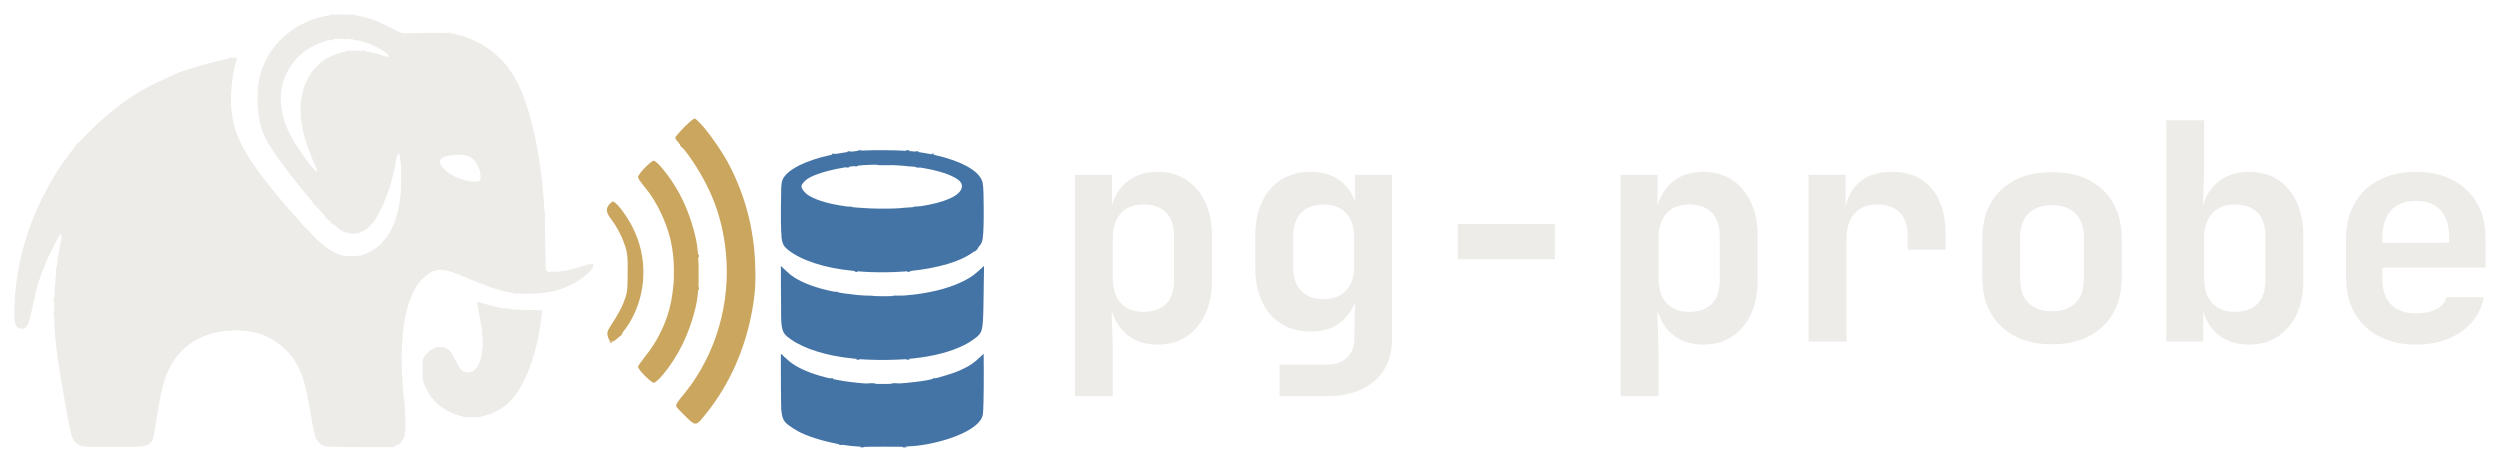
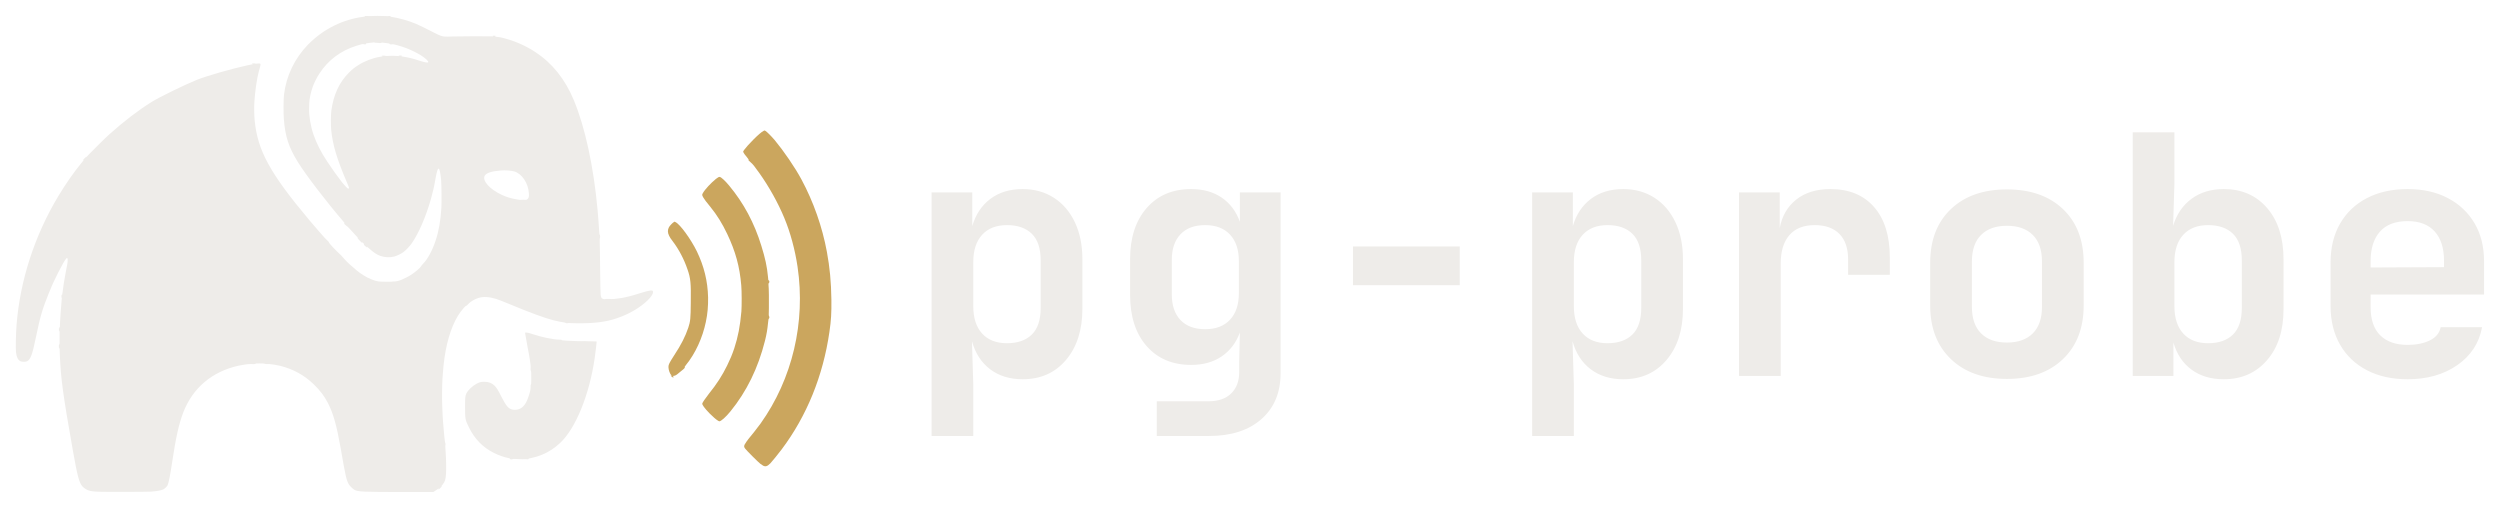
- <svg xmlns="http://www.w3.org/2000/svg" viewBox="621.7 320.2 2082 384.7" role="img" aria-label="pg-probe">
+ <svg xmlns="http://www.w3.org/2000/svg" viewBox="621.7 320.2 1891.7 384.7" role="img" aria-label="pg-probe">
  <path fill="#eeece9" fill-rule="evenodd" d="M697.1 692.3C693.1 692.2 690.3 691.9 688.8 691.3C687.2 690.8 685.2 689.5 684.2 688.4C681.6 685.6 680.3 680.7 676.7 660.3C669.4 619.1 667.7 606.6 667 589.2C666.9 586.9 666.8 584.6 666.8 584C666.8 582.9 666.8 582.9 666.6 583.8C666.4 584.2 666.4 584.2 666.3 583.4C666.1 581.9 666.4 579.9 666.7 581C666.8 581.1 666.8 578.7 666.8 575.6C666.8 572.5 666.8 570 666.8 570.1C666.7 570.2 666.6 570.5 666.6 570.8C666.4 571.2 666.4 571.2 666.3 570.4C666.2 569.4 666.3 567.7 666.5 567.7C666.6 567.7 666.7 567.9 666.8 568.3C666.9 569.5 667 569.4 667 567.8C667 564.4 667.9 551.8 668.4 546.5C668.5 545.8 668.5 545.5 668.4 545.5C668.2 545.5 668.2 545.1 668.2 544.4C668.2 543.3 668.3 543.1 668.6 543.3C668.7 543.5 668.8 543 669 541.7C669.5 537.4 670.4 531.4 671.4 526.4C672.7 519.8 672.9 518.9 672.9 517.2C672.9 516.1 672.9 515.8 672.6 515.6C672.4 515.3 672.3 515.3 671.7 516C670.7 517.1 668.5 520.9 665.6 526.7C662.4 533 660.7 536.8 658.6 542.1C653.8 554.1 652.3 558.9 648.9 575.3C646.2 588.5 644.8 592.2 642.3 593.5C641.3 594.1 638.5 594.1 637.3 593.6C635.3 592.6 634.3 590.7 633.8 586.8C633.5 583.6 633.7 573.1 634.2 566.4C636.8 532.6 647.8 498.5 666 468.3C671.5 459.2 677.8 450.2 683.1 443.8C685.1 441.5 685.7 440.6 684.8 441.4C684.3 441.9 684.3 441.6 684.8 440.9C685.6 439.9 686.6 439 686.9 439.1C687 439.1 688 438.2 689.5 436.5C692.9 433 700.9 425 704.7 421.6C715.4 412 726.4 403.6 736.5 397.3C742.3 393.7 761.7 384.2 770.7 380.6C778.2 377.6 796.6 372.3 809 369.6C811.2 369.2 812.9 368.8 813 368.8C813 368.7 812.9 368.6 812.7 368.6C812.5 368.5 812.4 368.4 812.4 368.3C812.6 368.1 814.6 368.1 814.8 368.3C814.9 368.4 815.5 368.4 816.4 368.3C817.5 368.2 818.1 368.2 818.4 368.3C819.1 368.6 819.1 368.7 817.5 374.4C816.1 379.5 814.7 389.3 814.2 397C813.9 400.6 814 407.3 814.4 411.3C816.6 434.1 826 451.3 855.7 486.7C860.8 492.7 866.6 499.4 867.5 500.3C869.8 502.5 870.7 503.4 870.6 503.6C870.4 504 875.9 509.9 879.7 513.3C880.4 514 881.3 515 881.6 515.4C882.2 516.3 886.4 520.5 887.2 521C887.4 521.1 888.3 522 889.3 522.8C892.2 525.6 896.1 528.3 899.7 530.2C903.9 532.3 907.5 533.4 910.1 533.3C910.7 533.3 912.8 533.4 914.8 533.4C916.8 533.4 918.4 533.4 918.4 533.3C918.5 533.2 919.1 533.2 919.9 533.2C921.5 533.2 923.5 532.7 925.5 531.9C927.6 531 930.9 529.4 932.5 528.3C935.6 526.4 939.8 522.8 940.3 521.7C940.4 521.4 941.1 520.5 941.9 519.7C945.1 516.6 949 509.5 951.3 502.3C953.7 495.2 955.1 487.3 955.7 477.2C955.9 473.4 955.8 460 955.5 456.7C955 451 954.3 447.8 953.6 447.8C952.9 447.8 952.3 449.7 951.3 455C950.2 461.5 949.3 465.3 947.8 470.7C943.9 484.4 938.5 496.8 933.2 504.4C931.6 506.7 928.8 509.6 926.9 511C925 512.4 922.1 513.7 920.1 514.3C916.6 515.2 912.8 515 909.4 513.8C906.7 512.8 904.6 511.4 901 508.2C900 507.3 899.2 506.7 899.2 506.8C899.2 506.8 899.3 507 899.4 507.2C900 507.8 899.5 507.6 898.6 506.9C897.2 505.7 896.9 505.4 897.1 505.1C897.3 504.9 897.1 504.7 896.5 504.1C895.8 503.5 895.7 503.3 895.7 503.6C895.8 503.8 895.8 504 895.7 504C895.6 504 893.5 502 892.8 501.1C892.1 500.2 892 500 892.5 500.1C892.6 500.2 892.1 499.5 891.2 498.7C890.4 497.8 888.7 495.9 887.3 494.4C886 493 884.9 491.8 884.8 491.8C884.6 491.7 883.2 490.6 882.5 489.9C882 489.4 881.9 488.9 882.5 489.1C882.6 489.2 882.2 488.6 881.6 487.9C868.9 473.2 853.3 452.8 847.2 443C840.2 431.7 837.5 423.6 836.5 410.4C836.1 406 836.2 394.9 836.6 391.8C838.3 377.6 844.6 364.5 854.7 354C858.6 350.1 862.1 347.2 866.5 344.2C873.6 339.6 880.5 336.5 888.3 334.5C890.8 333.8 896.4 332.8 897.4 332.8C897.8 332.8 897.8 332.8 897.7 332.6C897.5 332.4 897.6 332.4 898.3 332.3C898.7 332.3 899.5 332.3 899.9 332.3C900.4 332.4 902.2 332.4 904.1 332.3C906.4 332.2 908.4 332.2 910.8 332.3C912.7 332.4 914.6 332.4 915.1 332.4C915.6 332.3 916.3 332.3 916.8 332.3C917.5 332.4 917.6 332.5 917.2 332.6C916.8 332.8 916.8 332.8 917.6 332.9C923.4 333.8 930.4 335.7 936.4 338.2C939.1 339.4 943.8 341.6 950.3 345C954.3 347.1 956.4 347.8 958.4 347.9C959.1 348 961.9 347.9 964.6 347.8C969.5 347.6 991 347.6 993.7 347.7C994.9 347.8 995 347.8 994.7 347.6C994.2 347.3 994.4 347.2 995.6 347.2C996.6 347.2 997.1 347.4 996.6 347.6C996.1 347.8 996.3 348 997 348C998.1 348 1001.5 348.6 1003.8 349.3C1012 351.5 1020 355.1 1026.8 359.6C1039.6 368 1049.3 380.1 1055.9 396C1064.4 416.4 1070.9 446.2 1073.9 479.3C1074.4 484.7 1074.9 492.1 1075.1 495.4C1075.2 497.3 1075.3 497.8 1075.4 497.7C1075.9 497.6 1075.9 500.2 1075.5 500.9C1075.5 501 1075.5 502.3 1075.5 503.6C1075.6 505 1075.7 514.1 1075.8 524C1075.9 535.1 1076.1 542.4 1076.2 543.2C1076.3 544 1076.5 544.9 1076.7 545.3C1077 546 1077.2 546.1 1078.1 546.4C1078.9 546.7 1079.1 546.7 1079.6 546.5C1080.1 546.4 1080.9 546.3 1082.4 546.4C1086 546.6 1086.3 546.5 1092 545.7C1095.5 545.1 1100.8 543.8 1105.5 542.2C1109.9 540.8 1112.5 540.2 1114 540C1115.2 540 1115.3 540 1115.6 540.3C1117 542.5 1112.2 548.1 1104.4 553.3C1099.4 556.6 1094.2 559.1 1088.2 561.1C1080.1 563.9 1070.5 565 1057.8 564.8C1051.5 564.6 1051.8 564.6 1050.9 564.8C1050.3 564.8 1050 564.8 1049.6 564.5C1049.2 564.3 1048.8 564.2 1048.7 564.2C1048 564.2 1043.6 563.3 1040.7 562.6C1033.7 560.8 1023 556.9 1007.2 550.3C1001.3 547.9 999.3 547.1 997.2 546.4C991.9 544.8 987.7 544.5 983.9 545.6C981.3 546.3 977.8 548.4 976.6 549.7C975.9 550.6 974.4 551.9 974.2 551.7C974 551.6 971.7 554.2 970.4 555.9C964.5 563.8 960.2 576 958 591.1C957.5 594.8 956.9 600.4 956.8 602.9C956.7 603.7 956.6 605.5 956.5 606.9C956.2 611.3 956.1 621.5 956.3 626.7C956.6 634.9 956.7 635.3 956.9 639C957.5 647 958.3 655 958.6 655.4C958.8 655.7 958.8 656 958.8 656.6C958.6 657.6 958.6 657.9 958.9 662.1C959.3 667.1 959.4 675.5 959.2 678.6C958.9 683.2 958.4 684.7 956.6 686.9C955.9 687.7 955.7 688 955.9 688.1C956.1 688.3 955.3 689.2 954.1 690.2C953.4 690.7 953.1 690.7 953.6 690.2C954.2 689.5 953.7 689.7 951.7 691.1L949.6 692.5L927.8 692.5C895.9 692.5 892.5 692.3 889.8 690.8C888.6 690.1 886.3 687.8 885.6 686.6C883.8 683.4 883.2 680.8 879.6 660C876.5 642.3 873.9 633 869.8 625.1C866.9 619.6 864.1 615.9 859.1 611C851.8 604 843.8 599.6 833.7 597C831.2 596.4 826.8 595.7 825.8 595.7C823.4 595.8 822.5 595.7 821.8 595.4C821.2 595.2 820.4 595.2 818.1 595.2C815.5 595.2 815.2 595.2 815 595.5C814.9 595.7 814 595.8 810.7 595.7C809.5 595.6 805.1 596.3 802.2 596.9C782.1 601.4 767.6 613.7 760.4 632.2C757 641.1 754.7 651.6 751.9 670.3C750.6 679.2 749.3 685.8 748.5 687.4C747.9 688.5 746.4 689.9 745.3 690.5C743.5 691.3 740.9 691.8 736.1 692.2C733 692.4 702.4 692.5 697.1 692.3ZM1007.7 667.6L1007.2 667.4L1007.6 667.2C1007.9 667.1 1007.7 667 1006.4 666.8C1002.9 666.1 999 664.7 995.4 662.9C987.1 658.8 980.8 652.3 976.6 643.7C973.7 638 973.6 637.1 973.6 628.2C973.6 620.9 973.7 619.9 974.6 617.9C975.9 615.3 979.2 612.2 982.6 610.4C984.8 609.3 985.8 609.1 988.2 609.1C991.5 609.1 993.8 610 995.9 612C997.4 613.5 998.7 615.5 1001 620.2C1004.9 627.8 1006.6 629.7 1009.9 630.2C1012.7 630.6 1015.5 629.8 1017.4 627.9C1019.2 626.2 1020.5 623.8 1021.8 619.7C1022.9 616.5 1023.2 614.8 1023.2 612.9C1023.2 611.7 1023.2 611.3 1023.4 611.2C1023.6 611.1 1023.7 610.5 1023.7 607.2C1023.8 602.7 1023.6 600.7 1023.3 600.5C1023.2 600.4 1023.1 600 1023.2 599C1023.3 598.1 1023.2 596.9 1023.1 595.8C1022.9 594.9 1022.8 593.5 1022.7 592.8C1022.4 590.8 1021.8 587.1 1020.9 582.8C1020.1 578.4 1019 572.4 1019 572.1C1019 571.9 1019.2 571.8 1019.8 571.8C1020.7 571.8 1021.8 572.1 1024.6 573C1031.4 575.3 1040.6 577.2 1044.8 577.2C1046.1 577.2 1046.7 577.3 1046.7 577.4C1046.7 577.7 1047.4 577.8 1050.7 578C1053.9 578.2 1062.3 578.5 1063.8 578.3C1064.5 578.3 1065.6 578.3 1066.3 578.4C1067 578.4 1068.8 578.5 1070.4 578.5C1072.5 578.5 1073.2 578.6 1073.2 578.7C1073.2 579.2 1072 589.4 1071.7 591.1C1067.7 618.9 1057.3 644.4 1045.5 655.4C1043.2 657.5 1041.8 658.6 1039.2 660.4C1034.7 663.4 1029.3 665.6 1024 666.7C1021.7 667.2 1021.6 667.2 1021.7 667.3C1021.9 667.6 1021.2 667.9 1020.4 667.7C1020.1 667.7 1018.5 667.6 1016.9 667.7C1015.4 667.7 1013.2 667.6 1012 667.5C1010.3 667.4 1009.9 667.4 1009.6 667.6C1009.2 667.9 1008.2 667.9 1007.7 667.6ZM1016.5 471.4C1017.1 471.3 1018 471.3 1018.7 471.4C1020 471.5 1020.5 471.3 1021.2 470.5C1021.8 469.8 1022.1 468.6 1021.9 466.6C1021.5 458.8 1016.6 451.6 1010.8 449.9C1008.5 449.3 1004 448.9 1000.8 449.2C993.9 449.7 989.8 451 988.5 453.1C986.4 456.8 992.1 463.3 1001.3 467.6C1004.6 469.2 1008.5 470.4 1012.9 471.1C1015 471.5 1015.2 471.5 1016.5 471.4ZM885.7 462.6C885.9 462.2 885.7 461.7 884.1 458C876.6 440.4 873.5 430.1 872.3 418.5C872 415.2 872 406.9 872.4 404.1C874 392 878.4 382.4 885.8 375.1C888.5 372.4 889.7 371.5 892.8 369.5C897.2 366.6 903.9 364 909.2 363.2C909.9 363.1 910.6 362.9 910.8 362.9L911.2 362.8L910.9 362.6C910.6 362.6 910.5 362.5 910.5 362.4C910.7 362.2 913.4 362.3 913.5 362.5C913.5 362.5 914.5 362.5 915.8 362.5C917.7 362.3 919.7 362.4 922.7 362.6C923.3 362.6 923.7 362.6 923.5 362.6C923.1 362.4 923.6 362.2 924.6 362.2C925.7 362.2 926.1 362.4 925.6 362.6C925.3 362.8 925.4 362.8 925.8 362.9C930.8 363.7 933.9 364.4 938.7 366C943.4 367.5 945.2 367.8 945.7 367.3C946.2 366.6 943.7 364.3 940.1 362C937.3 360.3 933.4 358.3 929.6 356.8C925.2 355.1 919.1 353.4 918.5 353.7C917.9 354 916.2 353.7 916.4 353.3C916.5 353.1 916.2 353.1 914 352.8C911.8 352.5 909.8 352.3 910.3 352.5C911.2 352.8 908.2 352.9 905.9 352.7C904.3 352.6 904.9 352.3 907.2 352.3L909.2 352.3L907.7 352.2C905.9 352.1 903 352.4 900.2 352.8C898.7 353 898.4 353.1 898.6 353.3C899.2 353.7 897.6 354 896.8 353.6C896.3 353.4 894.5 353.8 891.2 354.9C879.5 358.6 870 365.7 863.5 375.7C861.7 378.3 859.5 382.7 858.4 385.7C856.9 389.9 855.8 395 855.7 398.4C855.7 399.4 855.6 401.1 855.6 402.2C855.4 407.7 856.7 415.6 858.9 422C861.3 428.8 864.4 435.1 869.4 442.6C872.6 447.5 877.7 454.6 880.7 458.4C882.4 460.5 884.8 463 885.2 463C885.4 463 885.6 462.8 885.7 462.6Z" />
  <path fill="#cba65e" d="M1199.2 672.6C1198.8 672.4 1197.8 671.7 1197.1 671.2C1195.4 669.9 1186.5 661 1185.5 659.6C1184.6 658.4 1184.6 657.8 1185.2 656.5C1185.7 655.6 1187.4 653.1 1188 652.4C1189.4 650.9 1194.7 644.1 1197.2 640.7C1221.3 606.9 1231.4 564 1225.2 522.1C1223.3 509.3 1219.8 496.2 1215.2 485.2C1210.5 473.8 1203.5 461.3 1196.3 451.2C1193.3 446.9 1191 444 1189.9 443.2C1188.4 442 1187.9 441.4 1188.1 441.1C1188.3 440.9 1188 440.6 1187 439.3C1185.5 437.6 1184.2 435.8 1184.1 435.1C1184 434.8 1184.1 434.5 1184.8 433.6C1186.4 431.5 1188.5 429.1 1191.9 425.7C1195.3 422.3 1198.1 419.9 1199.4 419.3L1200.2 418.9L1201 419.3C1201.9 419.8 1205.5 423.4 1207.8 426.1C1214.7 434.4 1223.2 446.8 1228.1 455.9C1237.2 472.8 1243.9 491.8 1247.4 510.8C1249.6 522.8 1250.6 533.3 1250.8 547.1C1250.9 557.1 1250.6 562.6 1249.3 571.4C1244.5 604.6 1232.2 634.9 1213.2 660.2C1210.1 664.3 1206.1 669.2 1204.6 670.8C1202.4 673 1201.1 673.5 1199.2 672.6ZM1164.8 638.4C1163.1 637.3 1161.6 635.9 1158.8 633.2C1154.8 629.1 1152.9 626.5 1153.1 625.5C1153.3 624.7 1155.3 621.8 1158 618.3C1164.2 610.6 1168.1 604.5 1171.9 596.8C1174.2 592.1 1175.6 588.8 1177.3 583.8C1180.2 574.9 1181.7 567.2 1182.7 555.8C1183 552 1183 540.4 1182.6 536.2C1181.4 521.9 1178.3 510.6 1172 497.3C1168.2 489.3 1164.3 483 1159.2 476.7C1156.1 473 1154.8 471.2 1153.9 469.7C1152.9 467.9 1152.8 467.6 1153.5 466.4C1155.1 463.5 1159.7 458.6 1163.4 455.6C1164.9 454.4 1165.8 453.9 1166.4 454.1C1167.5 454.3 1170.6 457.2 1173.4 460.6C1184.4 473.8 1192.5 488.9 1197.8 506.2C1200.7 515.5 1202.1 521.9 1202.8 529.5C1203 532 1203.1 532.6 1203.3 532.4C1203.4 532.1 1203.5 532.1 1203.6 532.5C1204 533 1203.9 534 1203.5 534.4C1203.2 534.6 1203.1 534.8 1203.2 535.6C1203.5 537.8 1203.6 548.1 1203.5 553.4C1203.3 558.3 1203.4 559.1 1203.6 559.4C1204 559.9 1203.9 560.9 1203.5 561.3C1203.2 561.6 1203.1 562.1 1202.9 564.2C1202.4 569.4 1201.8 573.1 1200.5 578.2C1195.3 598.8 1186.7 616.4 1174.4 631.5C1170.9 635.8 1167.3 639 1166 639C1165.8 639 1165.3 638.7 1164.8 638.4ZM1130.3 605.5C1130.1 605.4 1129.7 605 1129.5 604.8L1129.1 604.3L1129.7 604.4L1130.2 604.5L1129.7 604.1C1128.6 603.2 1127.5 600 1127.5 597.9C1127.5 596 1128.1 594.9 1132 588.8C1137.1 581.1 1140.3 574.7 1142.5 568.2C1144.1 563.5 1144.3 561 1144.4 549.4C1144.6 534.4 1144.3 530.8 1141.9 524C1139.3 516.3 1135.3 508.8 1130.9 503C1129 500.5 1128.7 500 1128 498.6C1126.8 496.2 1126.8 494.1 1127.9 492.1C1128.5 491 1130.6 488.8 1131.5 488.3L1132.2 487.9L1132.9 488.3C1136.3 489.9 1144.5 501.2 1149 510.4C1154.4 521.6 1157.2 532.8 1157.5 545.2C1157.6 552 1157.1 557.6 1155.8 563.8C1153.3 575.8 1147.9 587.7 1140.6 596.6C1139.8 597.6 1139.7 597.9 1139.8 598.1C1140 598.3 1140 598.4 1139.7 598.7C1139.3 599.2 1138.4 600 1137.7 600.5C1137.4 600.7 1136.4 601.5 1135.5 602.3C1133.7 603.9 1132.7 604.5 1131.5 604.6L1130.7 604.7L1131.1 605C1131.9 605.7 1131.2 606.2 1130.3 605.5Z" />
-   <path fill="#4474a6" fill-rule="evenodd" d="M1338.9 692.8C1338.8 692.7 1338.5 692.6 1338.2 692.6C1337.8 692.4 1337.8 692.4 1338.5 692.3C1339 692.3 1338.6 692.2 1337 692.1C1332.1 691.8 1327.9 691.4 1324.6 690.8C1323.4 690.6 1322.7 690.6 1322.5 690.7C1321.9 691 1320.3 690.7 1320.4 690.3C1320.5 690.1 1319.3 689.8 1316.9 689.4C1304.7 686.9 1293.4 683.2 1286.2 679.3C1283.9 678.1 1279.8 675.4 1277.9 673.9C1274.1 670.9 1273 668.3 1272.3 661C1272.1 659.1 1271.9 618.1 1272 615.7L1272.1 614.8L1275.1 617.6C1276.7 619.1 1278.7 620.8 1279.4 621.4C1285.2 626 1293.6 629.9 1304 633C1307.7 634.1 1313.2 635.5 1313.4 635.3C1313.6 635.1 1315.6 635.1 1315.7 635.3C1315.8 635.4 1315.7 635.5 1315.6 635.6C1315.4 635.7 1315.4 635.8 1315.4 635.9C1315.6 636 1320.1 636.8 1323.5 637.4C1330.4 638.6 1343.7 639.9 1344.5 639.5C1344.9 639.3 1350.2 639.3 1350.8 639.5C1351.2 639.6 1351.1 639.6 1350.5 639.7C1350.2 639.7 1349.8 639.7 1349.8 639.8C1349.8 640 1363.1 640 1364.5 639.8L1365.4 639.7L1364.6 639.7C1364 639.7 1363.8 639.6 1364.1 639.5C1364.5 639.3 1369.3 639.3 1369.9 639.5C1370.8 639.7 1381.5 638.7 1388.5 637.7C1391.4 637.3 1396.5 636.4 1398.1 635.9C1398.7 635.8 1398.8 635.7 1398.6 635.6C1398 635.3 1398.6 635.1 1399.8 635.2C1401.2 635.2 1402.5 634.9 1409.1 632.9C1415.8 630.9 1420 629.3 1424.2 627.2C1429.5 624.7 1432.8 622.4 1437.8 617.7L1440.9 614.8L1441 629.7C1441 649.9 1440.7 663.7 1440.1 666.1C1437.8 675.7 1419.3 685.3 1394 690.1C1388 691.2 1383.7 691.7 1378.5 691.9C1375.8 692.1 1374.3 692.3 1376 692.3C1376.6 692.3 1377 692.4 1377 692.5C1377 692.7 1375.3 692.9 1374.2 692.8C1372.9 692.6 1372.8 692.4 1373.9 692.3C1374.5 692.3 1367.3 692.2 1358 692.2C1348.7 692.2 1341.1 692.3 1341.2 692.4C1341.3 692.4 1341.4 692.5 1341.3 692.6C1341.1 692.7 1339.2 692.9 1338.9 692.8ZM1347.1 619.8C1345.3 619.8 1342.5 619.6 1340.8 619.5C1338.1 619.3 1337.7 619.3 1337.2 619.6C1336.7 619.9 1335.5 619.9 1334.9 619.6L1334.4 619.4L1335.2 619.3L1335.9 619.2L1335.3 619.1C1335 619.1 1333.2 618.9 1331.3 618.7C1310.1 616.5 1291.9 610.8 1280.6 603C1275.1 599.2 1273.7 597.3 1272.8 592.1C1272.2 588.1 1272.1 586 1272.1 563.4L1272 541.6L1273 542.6C1273.6 543.1 1275.1 544.5 1276.3 545.7C1277.5 546.8 1279.3 548.4 1280.4 549.3C1287.5 554.6 1297.9 558.9 1310.8 561.9C1315.6 563 1316.6 563.2 1318.2 563.2C1319.4 563.2 1319.7 563.3 1319.7 563.5C1319.8 563.8 1320.4 563.9 1325.7 564.7C1333.1 565.7 1340 566.4 1344.9 566.4C1347.3 566.4 1348.6 566.5 1348.6 566.6C1348.8 566.8 1358.9 567 1362.9 566.8C1364.6 566.8 1365.7 566.7 1365.3 566.7C1364.8 566.6 1364.8 566.6 1365.1 566.5C1365.4 566.4 1367.5 566.3 1370.1 566.4C1373.3 566.4 1375.3 566.3 1377.1 566.1C1378.5 565.9 1380.3 565.7 1381.2 565.7C1383.4 565.5 1386.4 565.1 1390 564.5C1406.2 561.9 1419.6 557.4 1429.3 551.4C1432.1 549.7 1435 547.4 1439.5 543.2L1441.2 541.6L1441.2 543.3C1441.2 545.1 1440.9 561.1 1440.7 575.6C1440.3 595.6 1439.8 597.5 1433.5 602.1C1430.1 604.6 1427.9 606 1424.4 607.7C1413.5 613.2 1398.6 617 1382.2 618.7C1380.2 618.9 1378.5 619.1 1378.3 619.1C1378.2 619.2 1378.4 619.3 1378.8 619.3L1379.6 619.4L1379.1 619.6C1378.5 619.9 1377.4 619.9 1376.7 619.6C1376.2 619.3 1375.8 619.3 1373 619.5C1365 620 1354.6 620.1 1347.1 619.8ZM1346.8 546.8C1343.4 546.7 1338.9 546.4 1336.8 546.2C1336 546.1 1335.7 546.2 1335.7 546.3C1336 546.8 1334.6 547 1333.8 546.6C1333.2 546.4 1333.4 546.2 1334.1 546.1C1335 546.1 1334.5 546 1331.7 545.7C1308.2 543.4 1288.8 537 1277.9 528.2C1273.3 524.4 1272.6 522.2 1272.2 511.8C1271.9 506 1272.1 480.1 1272.3 476.3C1272.7 470.6 1273.5 468.6 1276.4 465.5C1279.2 462.6 1282.5 460.4 1287.6 457.8C1294.8 454.3 1302.8 451.6 1314.2 449.1C1315.2 448.9 1315.2 448.9 1314.8 448.7C1314.5 448.5 1314.4 448.4 1314.4 448.3C1314.6 448.1 1316.6 448.1 1316.8 448.3C1316.9 448.5 1318.2 448.3 1321.4 447.8C1323.9 447.4 1326.4 447 1326.9 446.9C1327.7 446.8 1327.8 446.8 1327.6 446.6C1327.5 446.5 1327.4 446.3 1327.4 446.3C1327.6 446.1 1329.6 446.2 1329.8 446.3C1329.9 446.5 1330.4 446.5 1331.4 446.4C1332.3 446.3 1333.8 446.1 1334.9 446C1336.8 445.8 1337.6 445.7 1336.7 445.7C1336.4 445.7 1336.1 445.6 1336 445.5C1335.8 445.4 1336 445.3 1336.6 445.3C1338 445.3 1339.2 445.4 1339.3 445.5C1339.4 445.6 1340.7 445.6 1342.7 445.5C1349.3 445.1 1368.4 445.2 1375.9 445.8C1377.1 445.8 1377.2 445.8 1376.2 445.6C1375.8 445.4 1375.8 445.4 1376.6 445.3C1377.7 445.2 1379.3 445.3 1379.3 445.5C1379.3 445.6 1379 445.7 1378.6 445.8C1378.1 445.9 1378.5 446 1381.1 446.2C1383.3 446.4 1384.3 446.5 1384.4 446.3C1384.6 446.1 1386.6 446.1 1386.7 446.3C1386.8 446.4 1386.7 446.6 1386.6 446.6C1386.2 446.8 1386.2 446.8 1390.1 447.4C1391.6 447.7 1394 448.1 1395.4 448.3C1397.7 448.8 1398.6 448.9 1397.7 448.6C1397.5 448.5 1397.4 448.4 1397.4 448.3C1397.6 448.1 1399.6 448.1 1399.7 448.3C1399.9 448.5 1399.3 448.8 1398.7 448.8C1398.5 448.9 1399.4 449.1 1400.7 449.4C1421.5 454.2 1435.3 461.5 1439.2 469.9C1440.5 472.7 1440.8 476.4 1440.9 490.8C1441.1 503.5 1440.8 513.5 1440.1 518.9C1439.7 521.7 1438.9 523.5 1436.6 526C1436.2 526.6 1435.9 527.1 1435.9 527.2C1436 527.4 1435.2 528.4 1434.1 529.2C1433.7 529.5 1433.4 529.7 1433.4 529.5C1433.3 529.4 1432.7 529.8 1431.8 530.4C1421.5 538 1403.4 543.4 1379.8 545.9C1378.1 546.1 1377.8 546.1 1378.6 546.1C1379.7 546.2 1380.1 546.4 1379.5 546.7C1378.9 547 1377.2 546.7 1377.4 546.3C1377.5 546.1 1377.3 546.1 1373.2 546.4C1365.4 547 1354.8 547.1 1346.8 546.8ZM1367.1 493.8C1370.2 493.6 1372.7 493.5 1372.8 493.4C1372.9 493.4 1373.9 493.3 1375.1 493.2C1376.3 493.2 1378.3 493 1379.6 492.9C1381 492.8 1382.1 492.7 1382.3 492.7C1382.4 492.7 1382.5 492.6 1382.5 492.5C1382.4 492.3 1382.9 492.2 1384.3 492.2C1385.4 492.2 1387.3 492 1388.6 491.9C1409.1 488.7 1421.4 483.1 1422.7 476.3C1423.3 472.8 1421.1 470.1 1415.1 467.2C1409 464.2 1401.3 462 1390.9 460.2C1388.5 459.7 1387.7 459.7 1386.7 459.8C1385.4 459.9 1384.4 459.7 1384.6 459.4C1384.7 459.2 1381.4 458.8 1379.6 458.8C1378.9 458.8 1378.2 458.8 1377.9 458.7C1377.4 458.5 1373.1 458.2 1367.1 457.8C1365.4 457.7 1362.7 457.7 1361 457.8C1357.4 457.9 1350.4 457.7 1352.5 457.5C1353.2 457.4 1351.5 457.4 1348.7 457.4C1345.9 457.5 1342.4 457.6 1340.9 457.7C1339.4 457.9 1337.7 458 1337 458.1C1336.3 458.2 1335.7 458.3 1335.8 458.3C1336 458.7 1334.4 459 1333.8 458.7C1333.6 458.5 1332.9 458.5 1331.4 458.7C1328.9 459.1 1328.6 459.1 1328.7 459.3C1329 459.8 1327.5 460 1326.8 459.6C1326.4 459.5 1325.9 459.5 1324.2 459.8C1310.5 462.2 1299.5 465.6 1294.3 469.1C1292.6 470.2 1290.2 472.6 1289.6 473.9C1289.1 474.8 1289.1 475.6 1289.4 476.6C1290 478.3 1292.2 480.9 1294.3 482.4C1299.7 486.1 1309.2 489.3 1321.4 491.3C1325.7 492 1328.3 492.4 1329.2 492.3C1330.7 492.3 1331.5 492.3 1331.4 492.5C1331.3 492.7 1331.8 492.8 1334.6 493C1336 493.1 1338.5 493.3 1340.3 493.4C1347.9 494 1358.3 494.1 1367.1 493.8Z" />
-   <path fill="#eeece9" d="M1516.91 650.09V465.79H1547.71V491.29Q1551.49 478.16 1561.34 470.72Q1571.19 463.27 1585.83 463.27Q1599.21 463.27 1609.44 469.83Q1619.66 476.4 1625.34 488.39Q1631.02 500.38 1631.02 516.29V553.9Q1631.02 577.89 1618.65 592.53Q1606.28 607.17 1585.83 607.17Q1571.19 607.17 1561.21 599.6Q1551.24 592.03 1547.46 578.39L1548.46 611.21V650.09ZM1573.96 579.91Q1586.08 579.91 1592.77 573.34Q1599.46 566.78 1599.46 553.15V517.3Q1599.46 503.66 1592.77 497.1Q1586.08 490.54 1573.96 490.54Q1561.85 490.54 1555.16 497.86Q1548.46 505.18 1548.46 518.56V551.88Q1548.46 565.27 1555.16 572.59Q1561.85 579.91 1573.96 579.91ZM1687.32 650.09V623.84H1726.45Q1737.56 623.84 1743.62 617.9Q1749.68 611.97 1749.68 601.87V593.54L1750.19 571.83Q1745.89 583.44 1736.43 589.88Q1726.96 596.32 1713.33 596.32Q1692.12 596.32 1679.62 582.05Q1667.12 567.79 1667.12 543.3V516.29Q1667.12 492.05 1679.62 477.66Q1692.12 463.27 1713.33 463.27Q1726.96 463.27 1736.43 469.71Q1745.89 476.14 1750.19 488.01V465.79H1780.99V602.63Q1780.99 624.6 1766.47 637.34Q1751.95 650.09 1726.96 650.09ZM1723.93 569.3Q1736.05 569.3 1742.74 562.11Q1749.43 554.91 1749.43 542.04V517.8Q1749.43 504.93 1742.74 497.73Q1736.05 490.54 1723.93 490.54Q1711.81 490.54 1705.25 497.48Q1698.68 504.42 1698.68 516.79V543.05Q1698.68 555.42 1705.25 562.36Q1711.81 569.3 1723.93 569.3ZM1835.77 535.98V506.69H1916.56V535.98ZM1971.35 650.09V465.79H2002.15V491.29Q2005.93 478.16 2015.78 470.72Q2025.63 463.27 2040.27 463.27Q2053.65 463.27 2063.88 469.83Q2074.1 476.4 2079.78 488.39Q2085.46 500.38 2085.46 516.29V553.9Q2085.46 577.89 2073.09 592.53Q2060.72 607.17 2040.27 607.17Q2025.63 607.17 2015.65 599.6Q2005.68 592.03 2001.9 578.39L2002.9 611.21V650.09ZM2028.4 579.91Q2040.52 579.91 2047.21 573.34Q2053.9 566.78 2053.9 553.15V517.3Q2053.9 503.66 2047.21 497.1Q2040.52 490.54 2028.4 490.54Q2016.29 490.54 2009.6 497.86Q2002.9 505.18 2002.9 518.56V551.88Q2002.9 565.27 2009.6 572.59Q2016.29 579.91 2028.4 579.91ZM2127.88 604.65V465.79H2158.68V492.81Q2161.2 479.17 2171.17 471.22Q2181.15 463.27 2197.05 463.27Q2218.26 463.27 2230.12 476.9Q2241.99 490.54 2241.99 515.02V528.15H2210.43V516.54Q2210.43 503.92 2203.87 497.23Q2197.3 490.54 2185.19 490.54Q2172.56 490.54 2166 498.11Q2159.43 505.68 2159.43 519.57V604.65ZM2330.61 606.92Q2303.85 606.92 2288.19 591.9Q2272.54 576.88 2272.54 551.38V519.06Q2272.54 493.31 2288.19 478.42Q2303.85 463.52 2330.61 463.52Q2357.37 463.52 2373.02 478.42Q2388.67 493.31 2388.67 519.06V551.38Q2388.67 576.88 2373.02 591.9Q2357.37 606.92 2330.61 606.92ZM2330.61 579.4Q2343.23 579.4 2350.17 572.46Q2357.12 565.52 2357.12 552.39V518.05Q2357.12 504.93 2350.17 497.98Q2343.23 491.04 2330.61 491.04Q2317.98 491.04 2311.04 497.98Q2304.1 504.93 2304.1 518.05V552.39Q2304.1 565.52 2311.04 572.46Q2317.98 579.4 2330.61 579.4ZM2494.71 607.17Q2480.07 607.17 2470.22 599.85Q2460.37 592.53 2456.59 579.4V604.65H2425.79V420.35H2457.34V459.23L2456.34 491.04Q2460.37 477.91 2470.35 470.59Q2480.32 463.27 2494.71 463.27Q2515.16 463.27 2527.53 477.66Q2539.9 492.05 2539.9 516.54V554.16Q2539.9 578.39 2527.4 592.78Q2514.91 607.17 2494.71 607.17ZM2482.84 579.91Q2494.96 579.91 2501.65 573.34Q2508.34 566.78 2508.34 553.15V517.3Q2508.34 503.66 2501.65 497.1Q2494.96 490.54 2482.84 490.54Q2470.73 490.54 2464.04 497.86Q2457.34 505.18 2457.34 518.56V551.88Q2457.34 565.27 2464.04 572.59Q2470.73 579.91 2482.84 579.91ZM2633.82 607.17Q2616.15 607.17 2603.02 600.36Q2589.89 593.54 2582.69 581.04Q2575.5 568.55 2575.5 551.63V518.81Q2575.5 501.9 2582.69 489.4Q2589.89 476.9 2603.02 470.09Q2616.15 463.27 2633.82 463.27Q2651.24 463.27 2664.24 470.09Q2677.24 476.9 2684.44 489.15Q2691.63 501.39 2691.63 517.8V543.05H2605.8V552.64Q2605.8 566.78 2613.12 573.98Q2620.44 581.17 2633.82 581.17Q2643.67 581.17 2650.61 577.76Q2657.55 574.35 2658.81 567.79H2690.12Q2686.84 585.72 2671.44 596.45Q2656.04 607.17 2633.82 607.17ZM2605.8 517.8V522.6L2661.34 522.35V517.55Q2661.34 503.16 2654.27 495.33Q2647.2 487.51 2633.82 487.51Q2619.93 487.51 2612.86 495.46Q2605.8 503.41 2605.8 517.8Z" />
+   <path fill="#eeece9" d="M1326.61 650.09V465.79H1357.41V491.29Q1361.19 478.16 1371.04 470.72Q1380.89 463.27 1395.53 463.27Q1408.91 463.27 1419.14 469.83Q1429.36 476.4 1435.04 488.39Q1440.72 500.38 1440.72 516.29V553.9Q1440.72 577.89 1428.35 592.53Q1415.98 607.17 1395.53 607.17Q1380.89 607.17 1370.91 599.6Q1360.94 592.03 1357.16 578.39L1358.16 611.21V650.09ZM1383.66 579.91Q1395.78 579.91 1402.47 573.34Q1409.16 566.78 1409.16 553.15V517.3Q1409.16 503.66 1402.47 497.1Q1395.78 490.54 1383.66 490.54Q1371.55 490.54 1364.86 497.86Q1358.16 505.18 1358.16 518.56V551.88Q1358.16 565.27 1364.86 572.59Q1371.55 579.91 1383.66 579.91ZM1497.02 650.09V623.84H1536.15Q1547.26 623.84 1553.32 617.9Q1559.38 611.97 1559.38 601.87V593.54L1559.89 571.83Q1555.59 583.44 1546.13 589.88Q1536.66 596.32 1523.03 596.32Q1501.82 596.32 1489.32 582.05Q1476.82 567.79 1476.82 543.3V516.29Q1476.82 492.05 1489.32 477.66Q1501.82 463.27 1523.03 463.27Q1536.66 463.27 1546.13 469.71Q1555.59 476.14 1559.89 488.01V465.79H1590.69V602.63Q1590.69 624.6 1576.17 637.34Q1561.65 650.09 1536.66 650.09ZM1533.63 569.3Q1545.75 569.3 1552.44 562.11Q1559.13 554.91 1559.13 542.04V517.8Q1559.13 504.93 1552.44 497.73Q1545.75 490.54 1533.63 490.54Q1521.51 490.54 1514.95 497.48Q1508.38 504.42 1508.38 516.79V543.05Q1508.38 555.42 1514.95 562.36Q1521.51 569.3 1533.63 569.3ZM1645.47 535.98V506.69H1726.26V535.98ZM1781.05 650.09V465.79H1811.85V491.29Q1815.63 478.16 1825.48 470.72Q1835.33 463.27 1849.97 463.27Q1863.35 463.27 1873.58 469.83Q1883.8 476.4 1889.48 488.39Q1895.16 500.38 1895.16 516.29V553.9Q1895.16 577.89 1882.79 592.53Q1870.42 607.17 1849.97 607.17Q1835.33 607.17 1825.35 599.6Q1815.38 592.03 1811.6 578.39L1812.6 611.21V650.09ZM1838.1 579.91Q1850.22 579.91 1856.91 573.34Q1863.6 566.78 1863.6 553.15V517.3Q1863.6 503.66 1856.91 497.1Q1850.22 490.54 1838.1 490.54Q1825.99 490.54 1819.3 497.86Q1812.6 505.18 1812.6 518.56V551.88Q1812.6 565.27 1819.3 572.59Q1825.99 579.91 1838.1 579.91ZM1937.58 604.65V465.79H1968.38V492.81Q1970.9 479.17 1980.87 471.22Q1990.85 463.27 2006.75 463.27Q2027.96 463.27 2039.82 476.9Q2051.69 490.54 2051.69 515.02V528.15H2020.13V516.54Q2020.13 503.92 2013.57 497.23Q2007 490.54 1994.89 490.54Q1982.26 490.54 1975.7 498.11Q1969.13 505.68 1969.13 519.57V604.65ZM2140.31 606.92Q2113.55 606.92 2097.89 591.9Q2082.24 576.88 2082.24 551.38V519.06Q2082.24 493.31 2097.89 478.42Q2113.55 463.52 2140.31 463.52Q2167.07 463.52 2182.72 478.42Q2198.37 493.31 2198.37 519.06V551.38Q2198.37 576.88 2182.72 591.9Q2167.07 606.92 2140.31 606.92ZM2140.31 579.4Q2152.93 579.4 2159.87 572.46Q2166.82 565.52 2166.82 552.39V518.05Q2166.82 504.93 2159.87 497.98Q2152.93 491.04 2140.31 491.04Q2127.68 491.04 2120.74 497.98Q2113.8 504.93 2113.8 518.05V552.39Q2113.8 565.52 2120.74 572.46Q2127.68 579.4 2140.31 579.4ZM2304.41 607.17Q2289.77 607.17 2279.92 599.85Q2270.07 592.53 2266.29 579.4V604.65H2235.49V420.35H2267.04V459.23L2266.04 491.04Q2270.07 477.91 2280.05 470.59Q2290.02 463.27 2304.41 463.27Q2324.86 463.27 2337.23 477.66Q2349.6 492.05 2349.6 516.54V554.16Q2349.6 578.39 2337.1 592.78Q2324.61 607.17 2304.41 607.17ZM2292.54 579.91Q2304.66 579.91 2311.35 573.34Q2318.04 566.78 2318.04 553.15V517.3Q2318.04 503.66 2311.35 497.1Q2304.66 490.54 2292.54 490.54Q2280.43 490.54 2273.74 497.86Q2267.04 505.18 2267.04 518.56V551.88Q2267.04 565.27 2273.74 572.59Q2280.43 579.91 2292.54 579.91ZM2443.52 607.17Q2425.85 607.17 2412.72 600.36Q2399.59 593.54 2392.39 581.04Q2385.2 568.55 2385.2 551.63V518.81Q2385.2 501.9 2392.39 489.4Q2399.59 476.9 2412.72 470.09Q2425.85 463.27 2443.52 463.27Q2460.94 463.27 2473.94 470.09Q2486.94 476.9 2494.14 489.15Q2501.33 501.39 2501.33 517.8V543.05H2415.5V552.64Q2415.5 566.78 2422.82 573.98Q2430.14 581.17 2443.52 581.17Q2453.37 581.17 2460.31 577.76Q2467.25 574.35 2468.51 567.79H2499.82Q2496.54 585.72 2481.14 596.45Q2465.74 607.17 2443.52 607.17ZM2415.5 517.8V522.6L2471.04 522.35V517.55Q2471.04 503.16 2463.97 495.33Q2456.9 487.51 2443.52 487.51Q2429.63 487.51 2422.56 495.46Q2415.5 503.41 2415.5 517.8Z" />
</svg>
